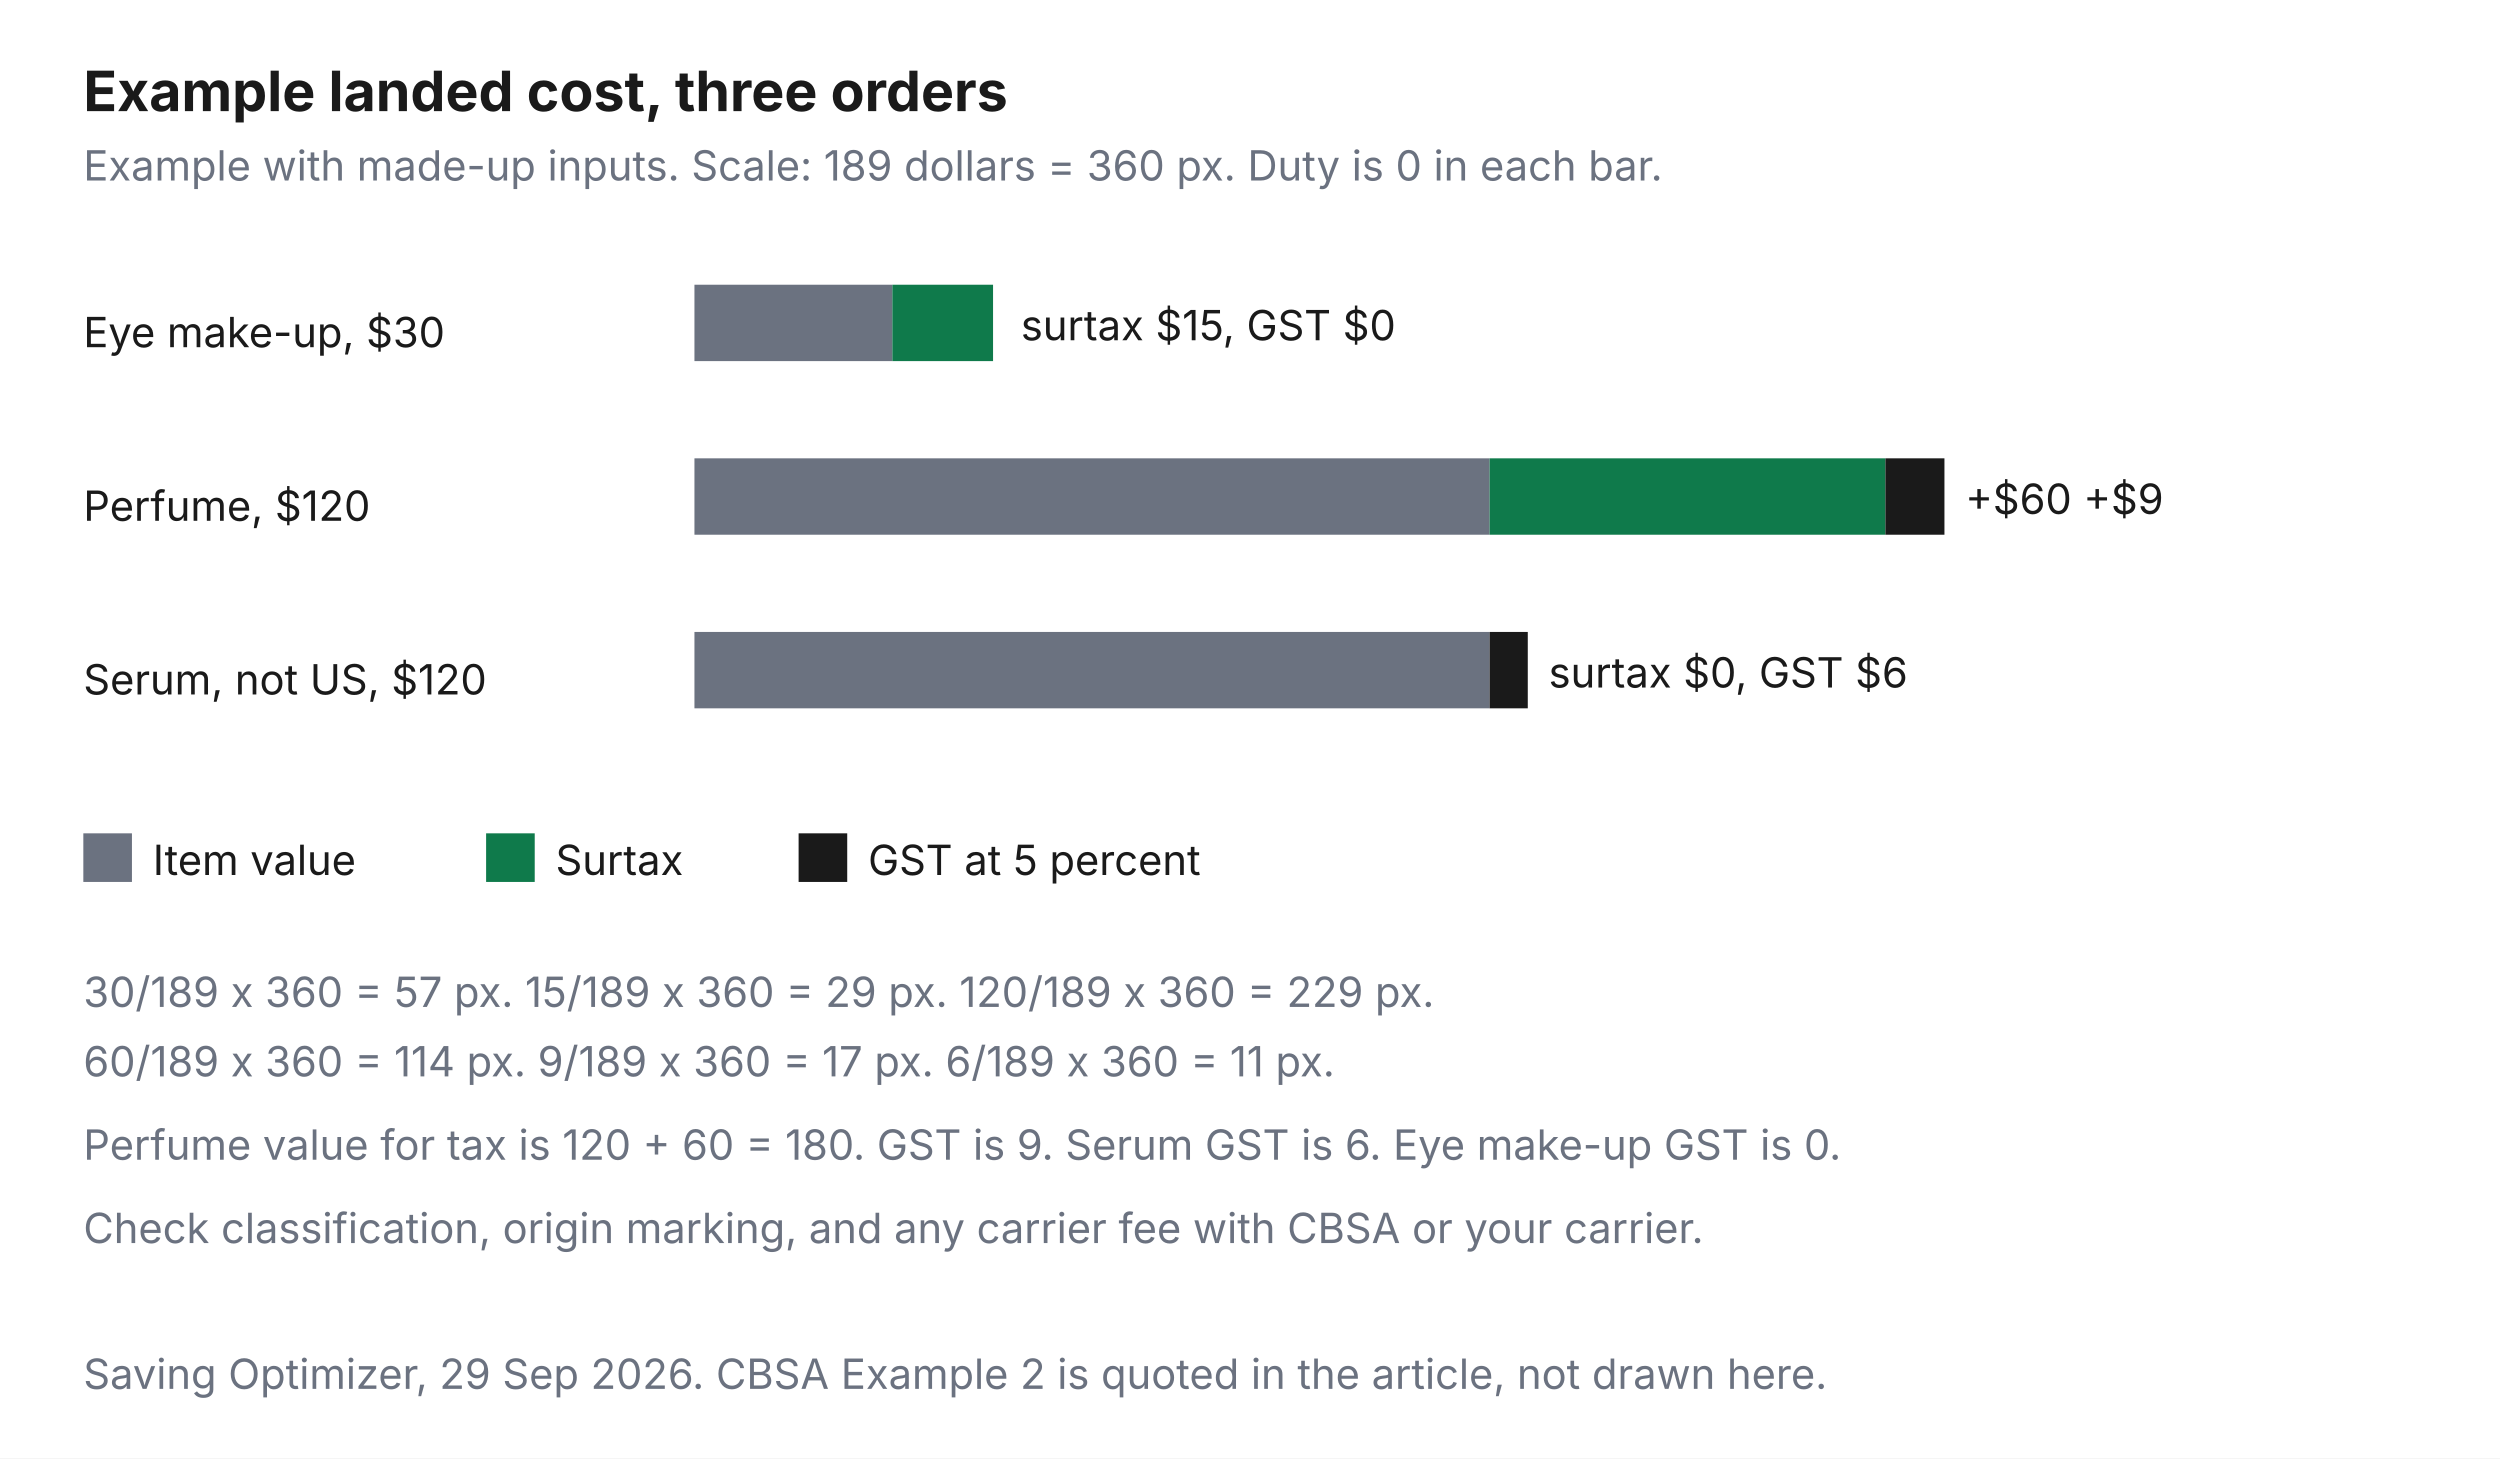
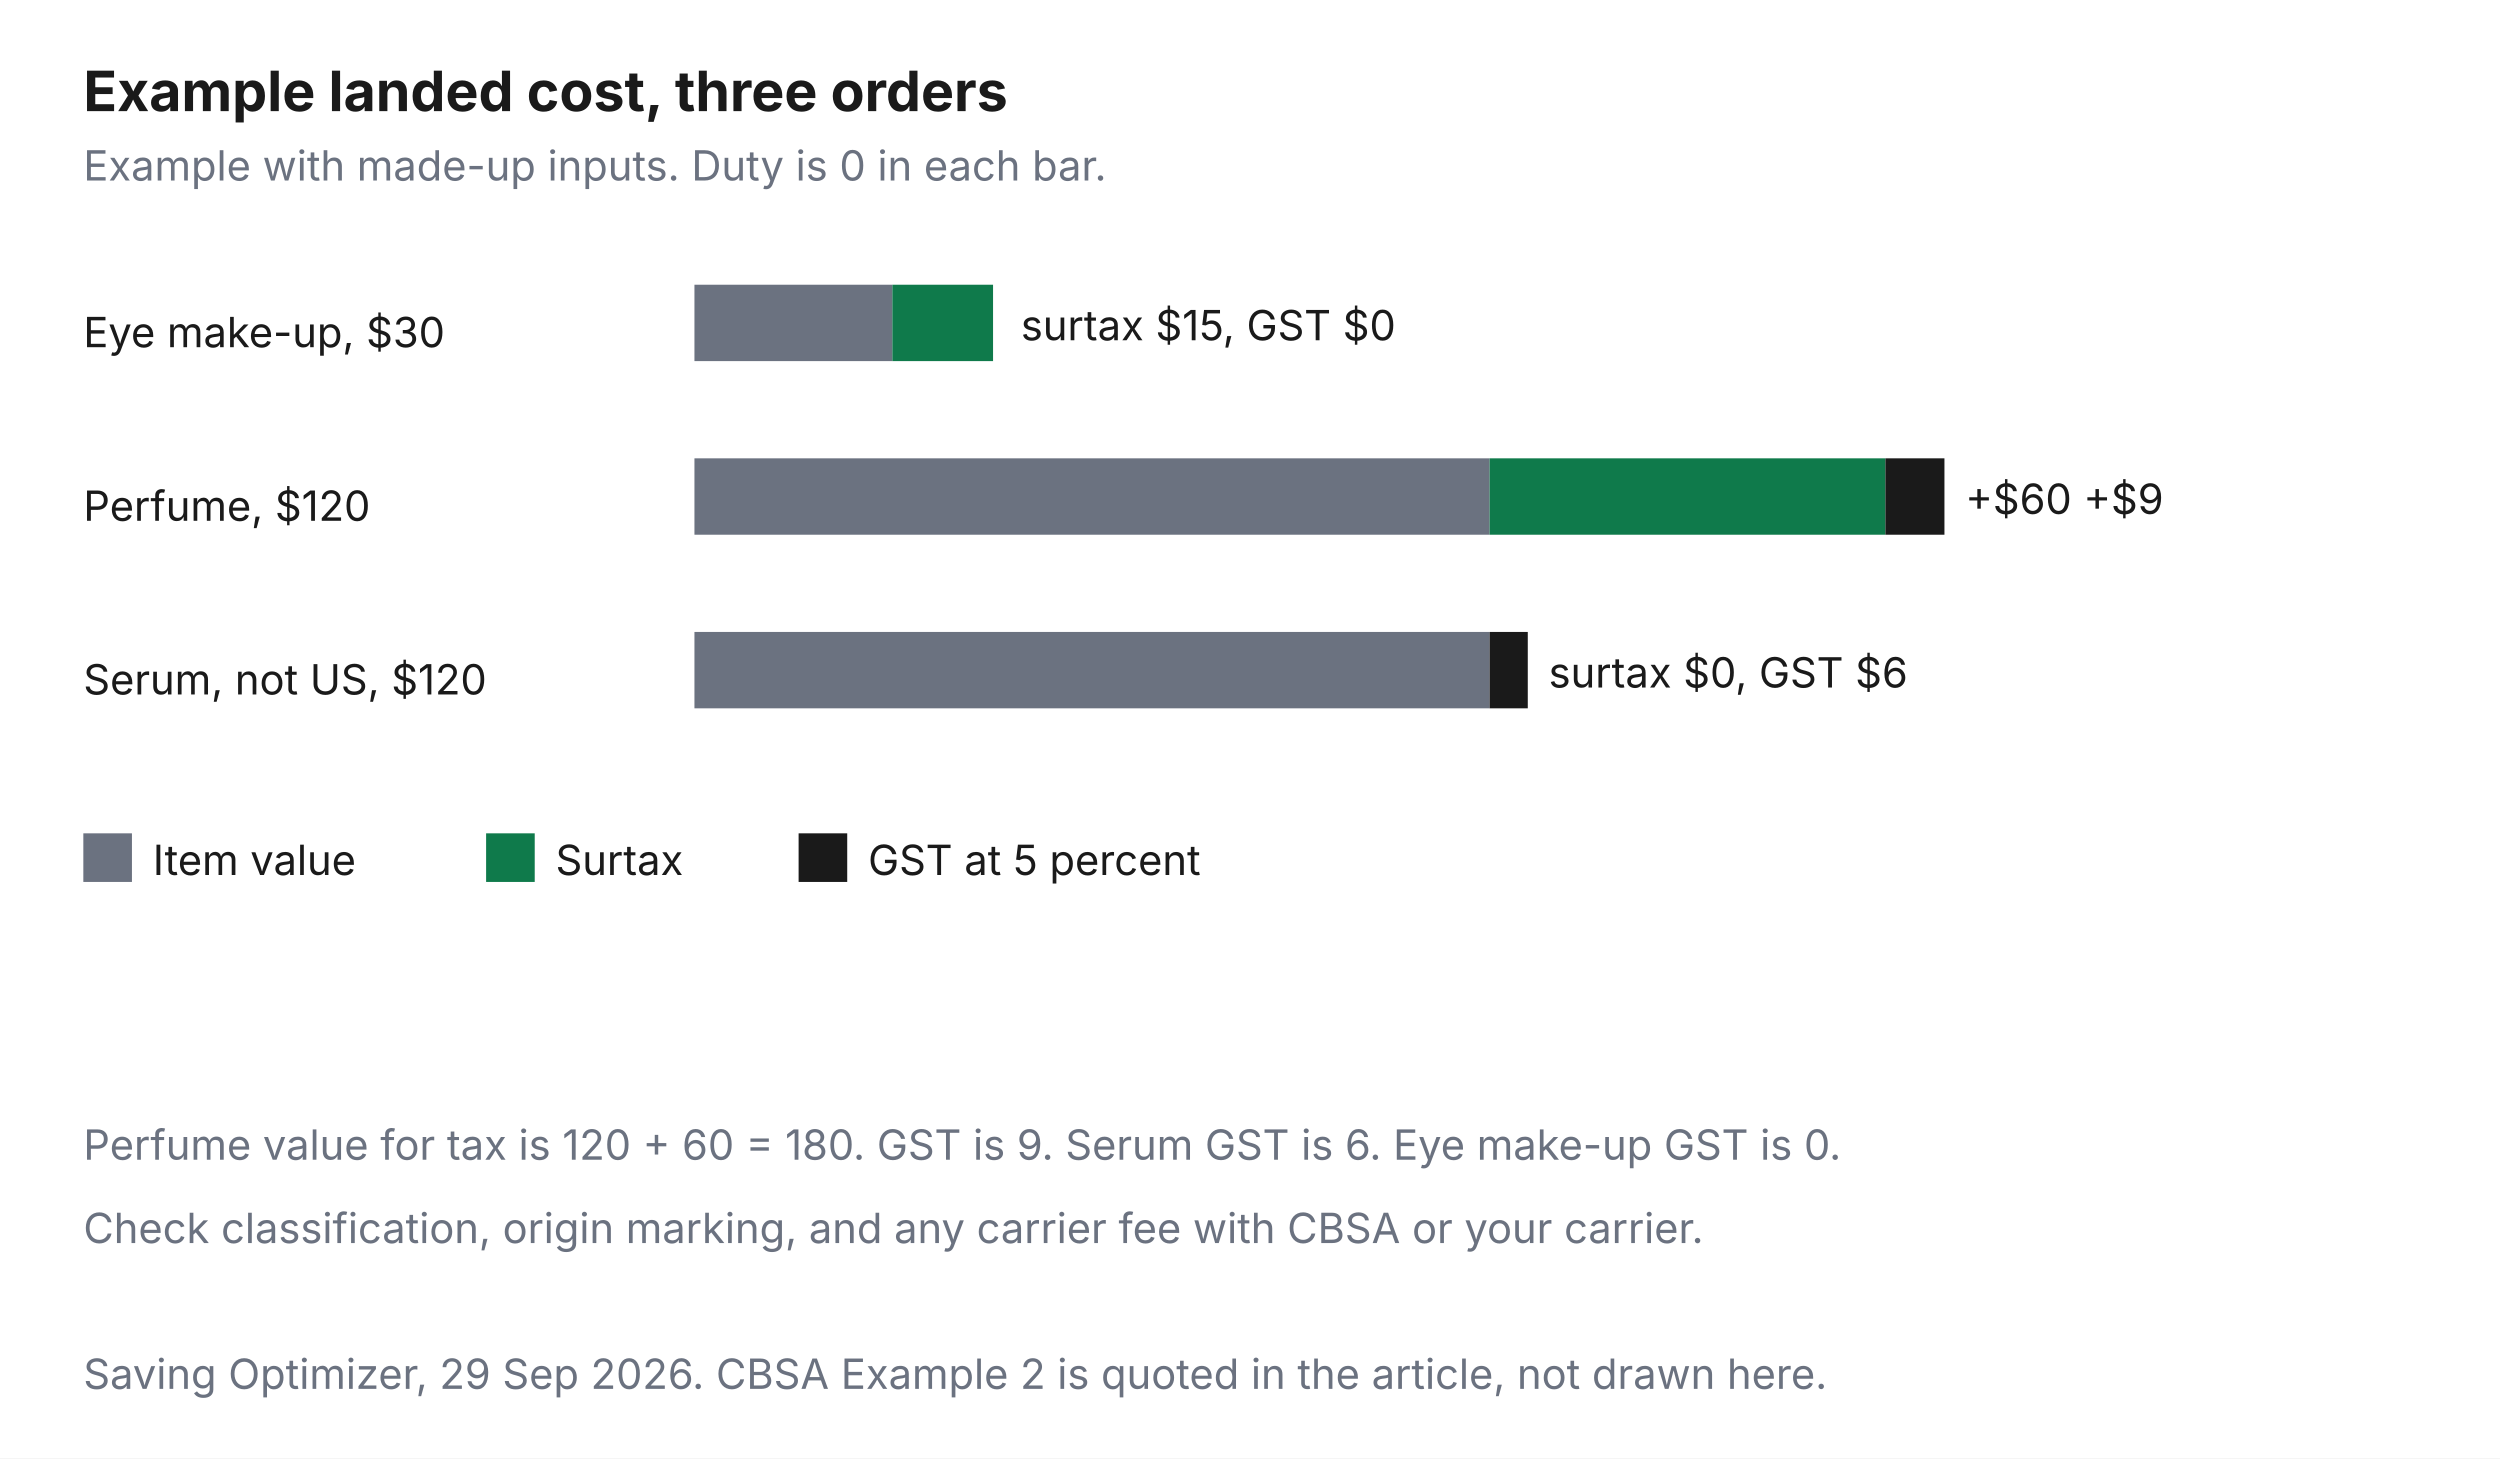
<svg xmlns="http://www.w3.org/2000/svg" viewBox="0 0 720 420" role="img">
  <rect width="720" height="420" fill="#FFFFFF" />
  <text x="24" y="32" font-family="Inter, Arial, sans-serif" font-size="16" font-weight="700" fill="#1A1A1A">Example landed cost, three orders</text>
-   <text x="24" y="52" font-family="Inter, Arial, sans-serif" font-size="12" fill="#6B7280">Example with made-up inputs. Scale: 189 dollars = 360 px. Duty is 0 in each bar.</text>
+   <text x="24" y="52" font-family="Inter, Arial, sans-serif" font-size="12" fill="#6B7280">Example with made-up inputs. Duty is 0 in each bar.</text>
  <text x="24" y="100" font-family="Inter, Arial, sans-serif" font-size="12" fill="#1A1A1A">Eye make-up, $30</text>
  <rect x="200" y="82" width="57" height="22" fill="#6B7280" />
  <rect x="257" y="82" width="29" height="22" fill="#0F7A4B" />
  <text x="294" y="98" font-family="Inter, Arial, sans-serif" font-size="12" fill="#1A1A1A">surtax $15, GST $0</text>
  <text x="24" y="150" font-family="Inter, Arial, sans-serif" font-size="12" fill="#1A1A1A">Perfume, $120</text>
  <rect x="200" y="132" width="229" height="22" fill="#6B7280" />
  <rect x="429" y="132" width="114" height="22" fill="#0F7A4B" />
  <rect x="543" y="132" width="17" height="22" fill="#1A1A1A" />
  <text x="566" y="148" font-family="Inter, Arial, sans-serif" font-size="12" fill="#1A1A1A">+$60 +$9</text>
  <text x="24" y="200" font-family="Inter, Arial, sans-serif" font-size="12" fill="#1A1A1A">Serum, not US, $120</text>
  <rect x="200" y="182" width="229" height="22" fill="#6B7280" />
  <rect x="429" y="182" width="11" height="22" fill="#1A1A1A" />
  <text x="446" y="198" font-family="Inter, Arial, sans-serif" font-size="12" fill="#1A1A1A">surtax $0, GST $6</text>
  <rect x="24" y="240" width="14" height="14" fill="#6B7280" />
  <text x="44" y="252" font-family="Inter, Arial, sans-serif" font-size="12" fill="#1A1A1A">Item value</text>
  <rect x="140" y="240" width="14" height="14" fill="#0F7A4B" />
  <text x="160" y="252" font-family="Inter, Arial, sans-serif" font-size="12" fill="#1A1A1A">Surtax</text>
  <rect x="230" y="240" width="14" height="14" fill="#1A1A1A" />
  <text x="250" y="252" font-family="Inter, Arial, sans-serif" font-size="12" fill="#1A1A1A">GST at 5 percent</text>
-   <text x="24" y="290" font-family="Inter, Arial, sans-serif" font-size="12" fill="#6B7280">30/189 x 360 = 57 px. 15/189 x 360 = 29 px. 120/189 x 360 = 229 px.</text>
-   <text x="24" y="310" font-family="Inter, Arial, sans-serif" font-size="12" fill="#6B7280">60/189 x 360 = 114 px. 9/189 x 360 = 17 px. 6/189 x 360 = 11 px.</text>
  <text x="24" y="334" font-family="Inter, Arial, sans-serif" font-size="12" fill="#6B7280">Perfume value for tax is 120 + 60 = 180. GST is 9. Serum GST is 6. Eye make-up GST is 0.</text>
  <text x="24" y="358" font-family="Inter, Arial, sans-serif" font-size="12" fill="#6B7280">Check classification, origin marking, and any carrier fee with CBSA or your carrier.</text>
  <text x="24" y="400" font-family="Inter, Arial, sans-serif" font-size="12" fill="#6B7280">Saving Optimizer, 29 Sep 2026. CBSA Example 2 is quoted in the article, not drawn here.</text>
</svg>
